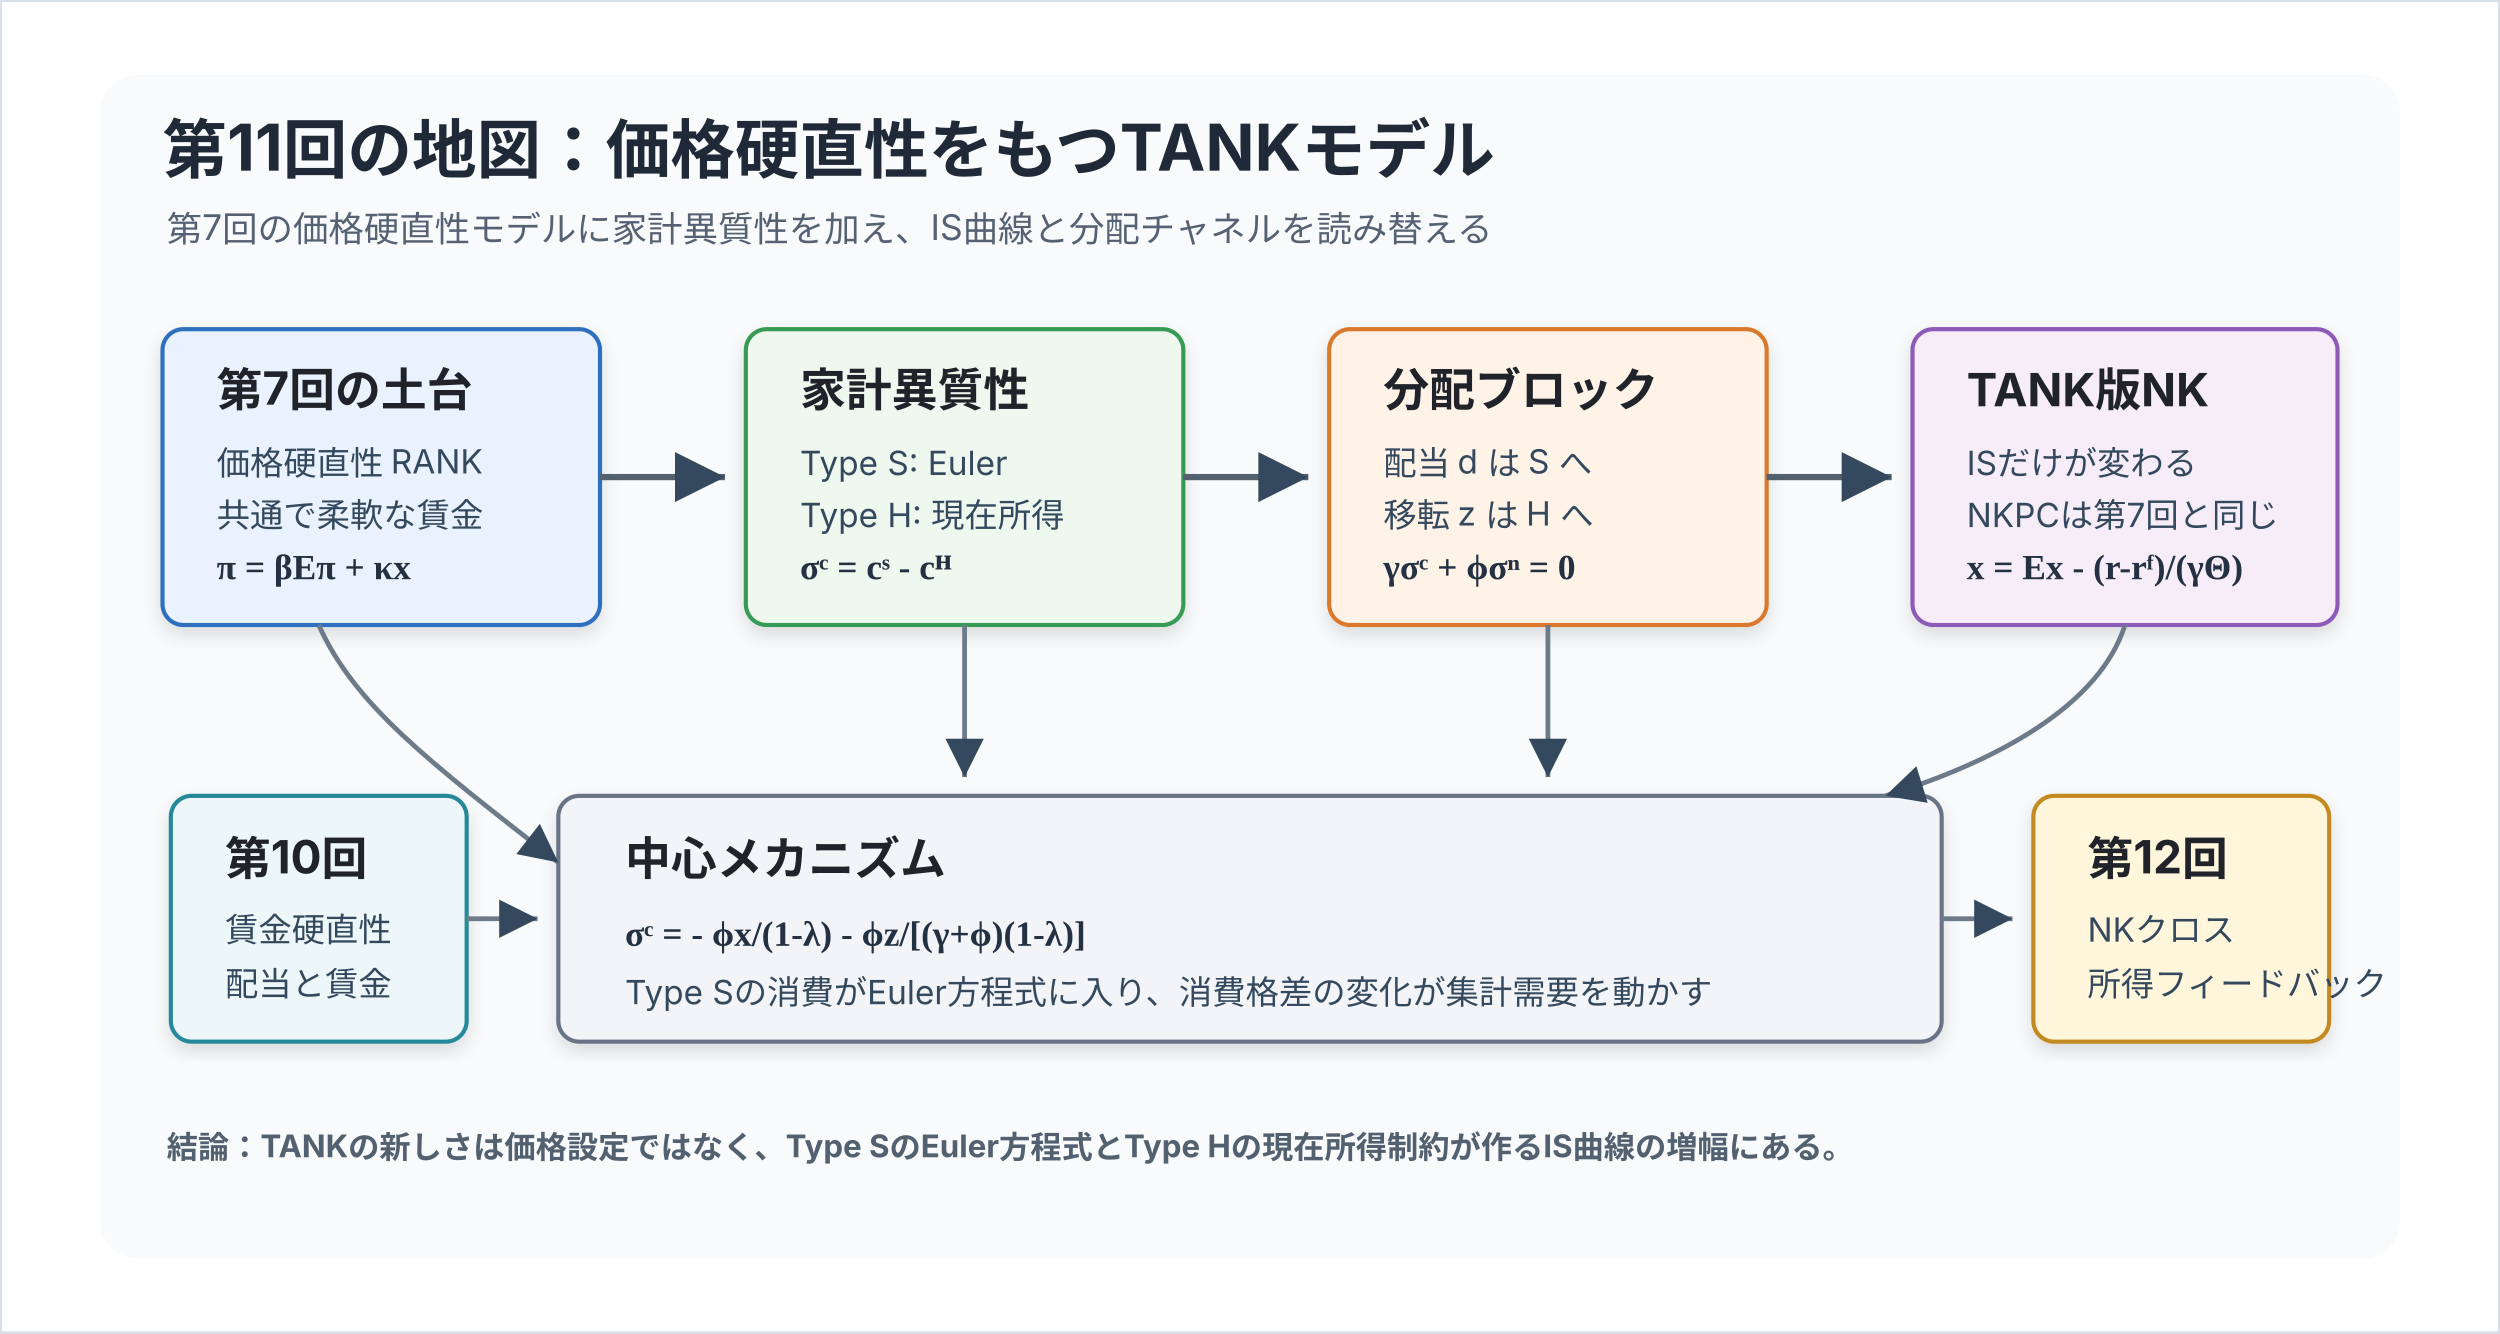
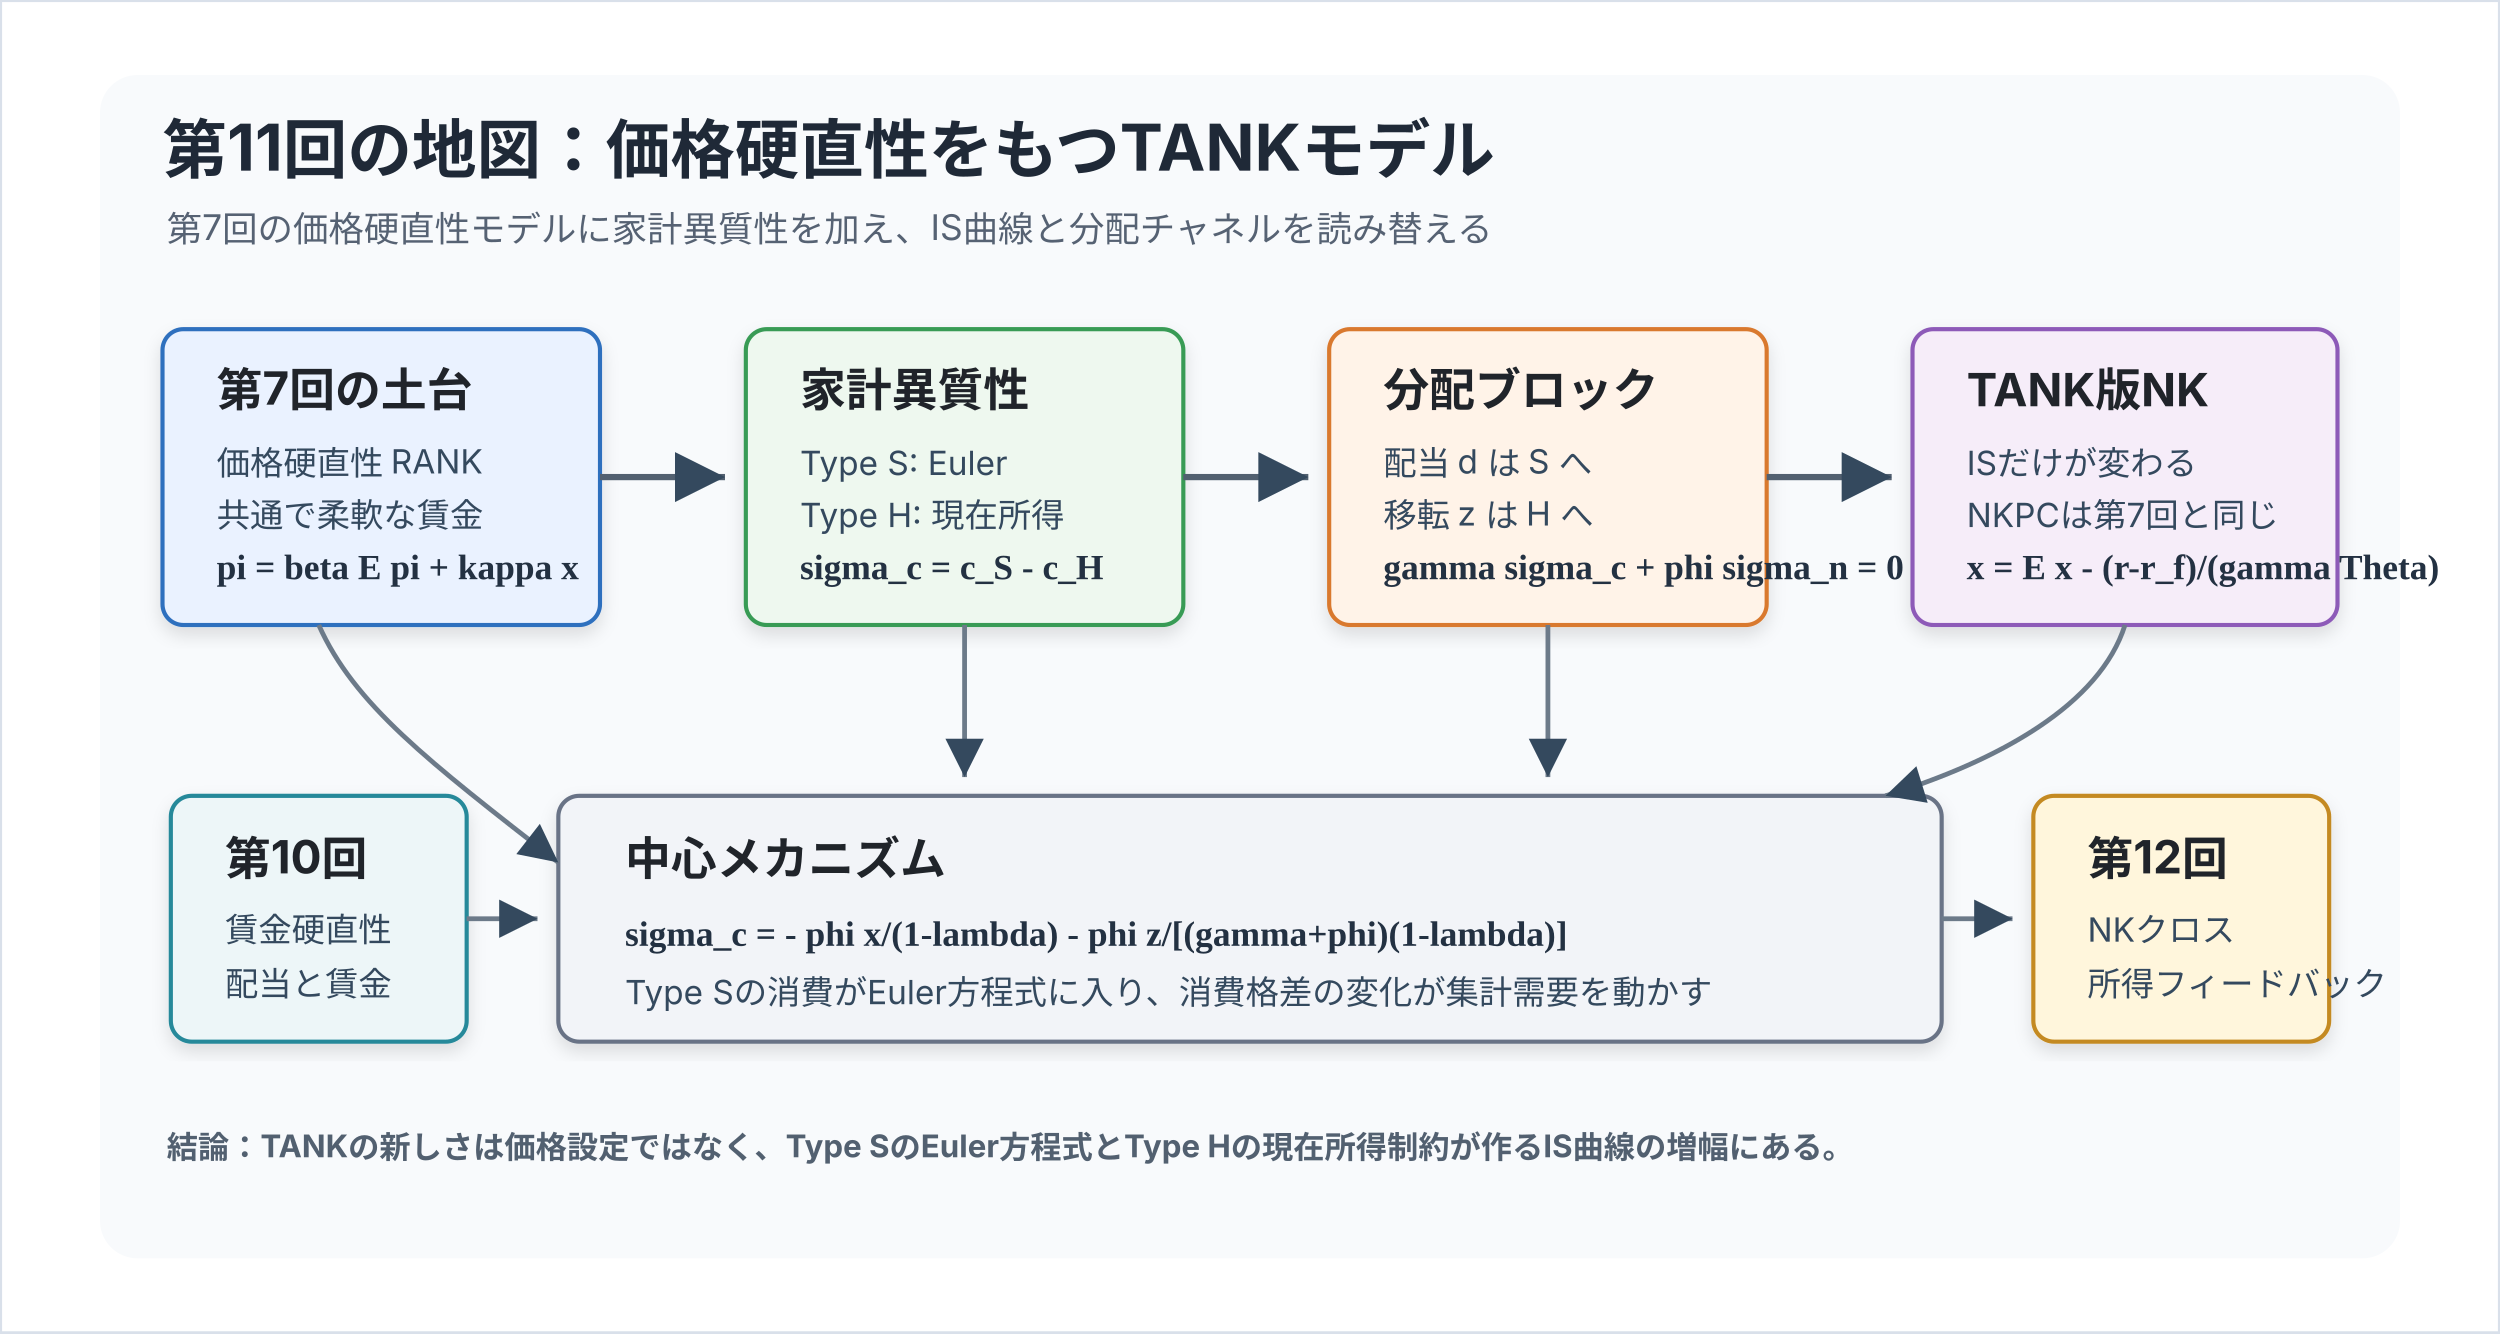
<svg xmlns="http://www.w3.org/2000/svg" width="1200" height="640" viewBox="0 0 1200 640" role="img" aria-labelledby="title desc">
  <defs>
    <marker id="arrow" markerWidth="12" markerHeight="12" refX="10" refY="6" orient="auto">
      <path d="M2,2 L10,6 L2,10 Z" fill="#34495e" />
    </marker>
    <filter id="shadow" x="-8%" y="-8%" width="116%" height="116%">
      <feDropShadow dx="0" dy="4" stdDeviation="4" flood-color="#000000" flood-opacity="0.12" />
    </filter>
    <style>
      .bg { fill: #f8fafc; }
      .frame { fill: #ffffff; stroke: #d9e0ea; stroke-width: 2; }
      .title { font: 700 31px -apple-system, BlinkMacSystemFont, "Hiragino Sans", "Noto Sans JP", sans-serif; fill: #1f2937; }
      .subtitle { font: 400 17px -apple-system, BlinkMacSystemFont, "Hiragino Sans", "Noto Sans JP", sans-serif; fill: #566273; }
      .box { stroke-width: 2; rx: 10; filter: url(#shadow); }
      .blue { fill: #eaf2ff; stroke: #2f6fbe; }
      .green { fill: #eef8ef; stroke: #379b55; }
      .amber { fill: #fff3e8; stroke: #d9792f; }
      .purple { fill: #f6edf9; stroke: #8d5ab8; }
      .gray { fill: #f2f4f8; stroke: #697386; }
      .teal { fill: #edf6f8; stroke: #27899a; }
      .yellow { fill: #fff6dc; stroke: #c48a22; }
      .label { font: 700 22px -apple-system, BlinkMacSystemFont, "Hiragino Sans", "Noto Sans JP", sans-serif; fill: #20242a; }
      .text { font: 400 16px -apple-system, BlinkMacSystemFont, "Hiragino Sans", "Noto Sans JP", sans-serif; fill: #34495e; }
      .math { font: 600 17px "Times New Roman", serif; fill: #233142; }
      .arrow { stroke: #526070; stroke-width: 3; fill: none; marker-end: url(#arrow); }
      .thin { stroke: #6c7a89; stroke-width: 2.3; fill: none; marker-end: url(#arrow); }
      .note { font: 700 15px -apple-system, BlinkMacSystemFont, "Hiragino Sans", "Noto Sans JP", sans-serif; fill: #526070; }
    </style>
  </defs>
  <rect class="frame" x="0" y="0" width="1200" height="640" rx="0" />
  <rect class="bg" x="48" y="36" width="1104" height="568" rx="18" />
  <text class="title" x="78" y="83">第11回の地図：価格硬直性をもつTANKモデル</text>
  <text class="subtitle" x="80" y="116">第7回の価格硬直性モデルに家計異質性を加え、IS曲線と分配チャネルを読み替える</text>
  <rect class="box blue" x="78" y="158" width="210" height="142" />
  <text class="label" x="104" y="195">第7回の土台</text>
  <text class="text" x="104" y="228">価格硬直性 RANK</text>
  <text class="text" x="104" y="253">共通で柔軟な賃金</text>
-   <text class="math" x="104" y="278">π = βEπ + κx</text>
+   <text class="math" x="104" y="278">pi = beta E pi + kappa x</text>
  <rect class="box green" x="358" y="158" width="210" height="142" />
  <text class="label" x="384" y="195">家計異質性</text>
  <text class="text" x="384" y="228">Type S: Euler</text>
  <text class="text" x="384" y="253">Type H: 現在所得</text>
-   <text class="math" x="384" y="278">σᶜ = cˢ - cᴴ</text>
+   <text class="math" x="384" y="278">sigma_c = c_S - c_H</text>
  <rect class="box amber" x="638" y="158" width="210" height="142" />
  <text class="label" x="664" y="195">分配ブロック</text>
  <text class="text" x="664" y="228">配当 d は S へ</text>
  <text class="text" x="664" y="253">移転 z は H へ</text>
-   <text class="math" x="664" y="278">γσᶜ + ϕσⁿ = 0</text>
+   <text class="math" x="664" y="278">gamma sigma_c + phi sigma_n = 0</text>
  <rect class="box purple" x="918" y="158" width="204" height="142" />
  <text class="label" x="944" y="195">TANK版NK</text>
  <text class="text" x="944" y="228">ISだけが変わる</text>
  <text class="text" x="944" y="253">NKPCは第7回と同じ</text>
-   <text class="math" x="944" y="278">x = Ex - (r-rᶠ)/(γΘ)</text>
+   <text class="math" x="944" y="278">x = E x - (r-r_f)/(gamma Theta)</text>
  <path class="arrow" d="M288 229 H348" />
  <path class="arrow" d="M568 229 H628" />
  <path class="arrow" d="M848 229 H908" />
  <rect class="box gray" x="268" y="382" width="664" height="118" />
  <text class="label" x="300" y="420">中心メカニズム</text>
-   <text class="math" x="300" y="454">σᶜ = - ϕx/(1-λ) - ϕz/[(γ+ϕ)(1-λ)]</text>
+   <text class="math" x="300" y="454">sigma_c = - phi x/(1-lambda) - phi z/[(gamma+phi)(1-lambda)]</text>
  <text class="text" x="300" y="482">Type Sの消費がEuler方程式に入り、消費格差の変化が集計需要を動かす</text>
  <rect class="box teal" x="82" y="382" width="142" height="118" />
  <text class="label" x="108" y="420">第10回</text>
  <text class="text" x="108" y="452">賃金硬直性</text>
  <text class="text" x="108" y="478">配当と賃金</text>
  <rect class="box yellow" x="976" y="382" width="142" height="118" />
  <text class="label" x="1002" y="420">第12回</text>
  <text class="text" x="1002" y="452">NKクロス</text>
  <text class="text" x="1002" y="478">所得フィードバック</text>
  <path class="thin" d="M153 300 C170 338, 205 365, 268 414" />
  <path class="thin" d="M463 300 V373" />
  <path class="thin" d="M743 300 V373" />
  <path class="thin" d="M1020 300 C1008 338, 960 365, 905 382" />
  <path class="thin" d="M932 441 H966" />
  <path class="thin" d="M224 441 H258" />
  <text class="note" x="80" y="556">結論：TANKの新しさは価格設定ではなく、Type SのEuler方程式とType Hの現在所得制約が作るIS曲線の増幅にある。</text>
</svg>
